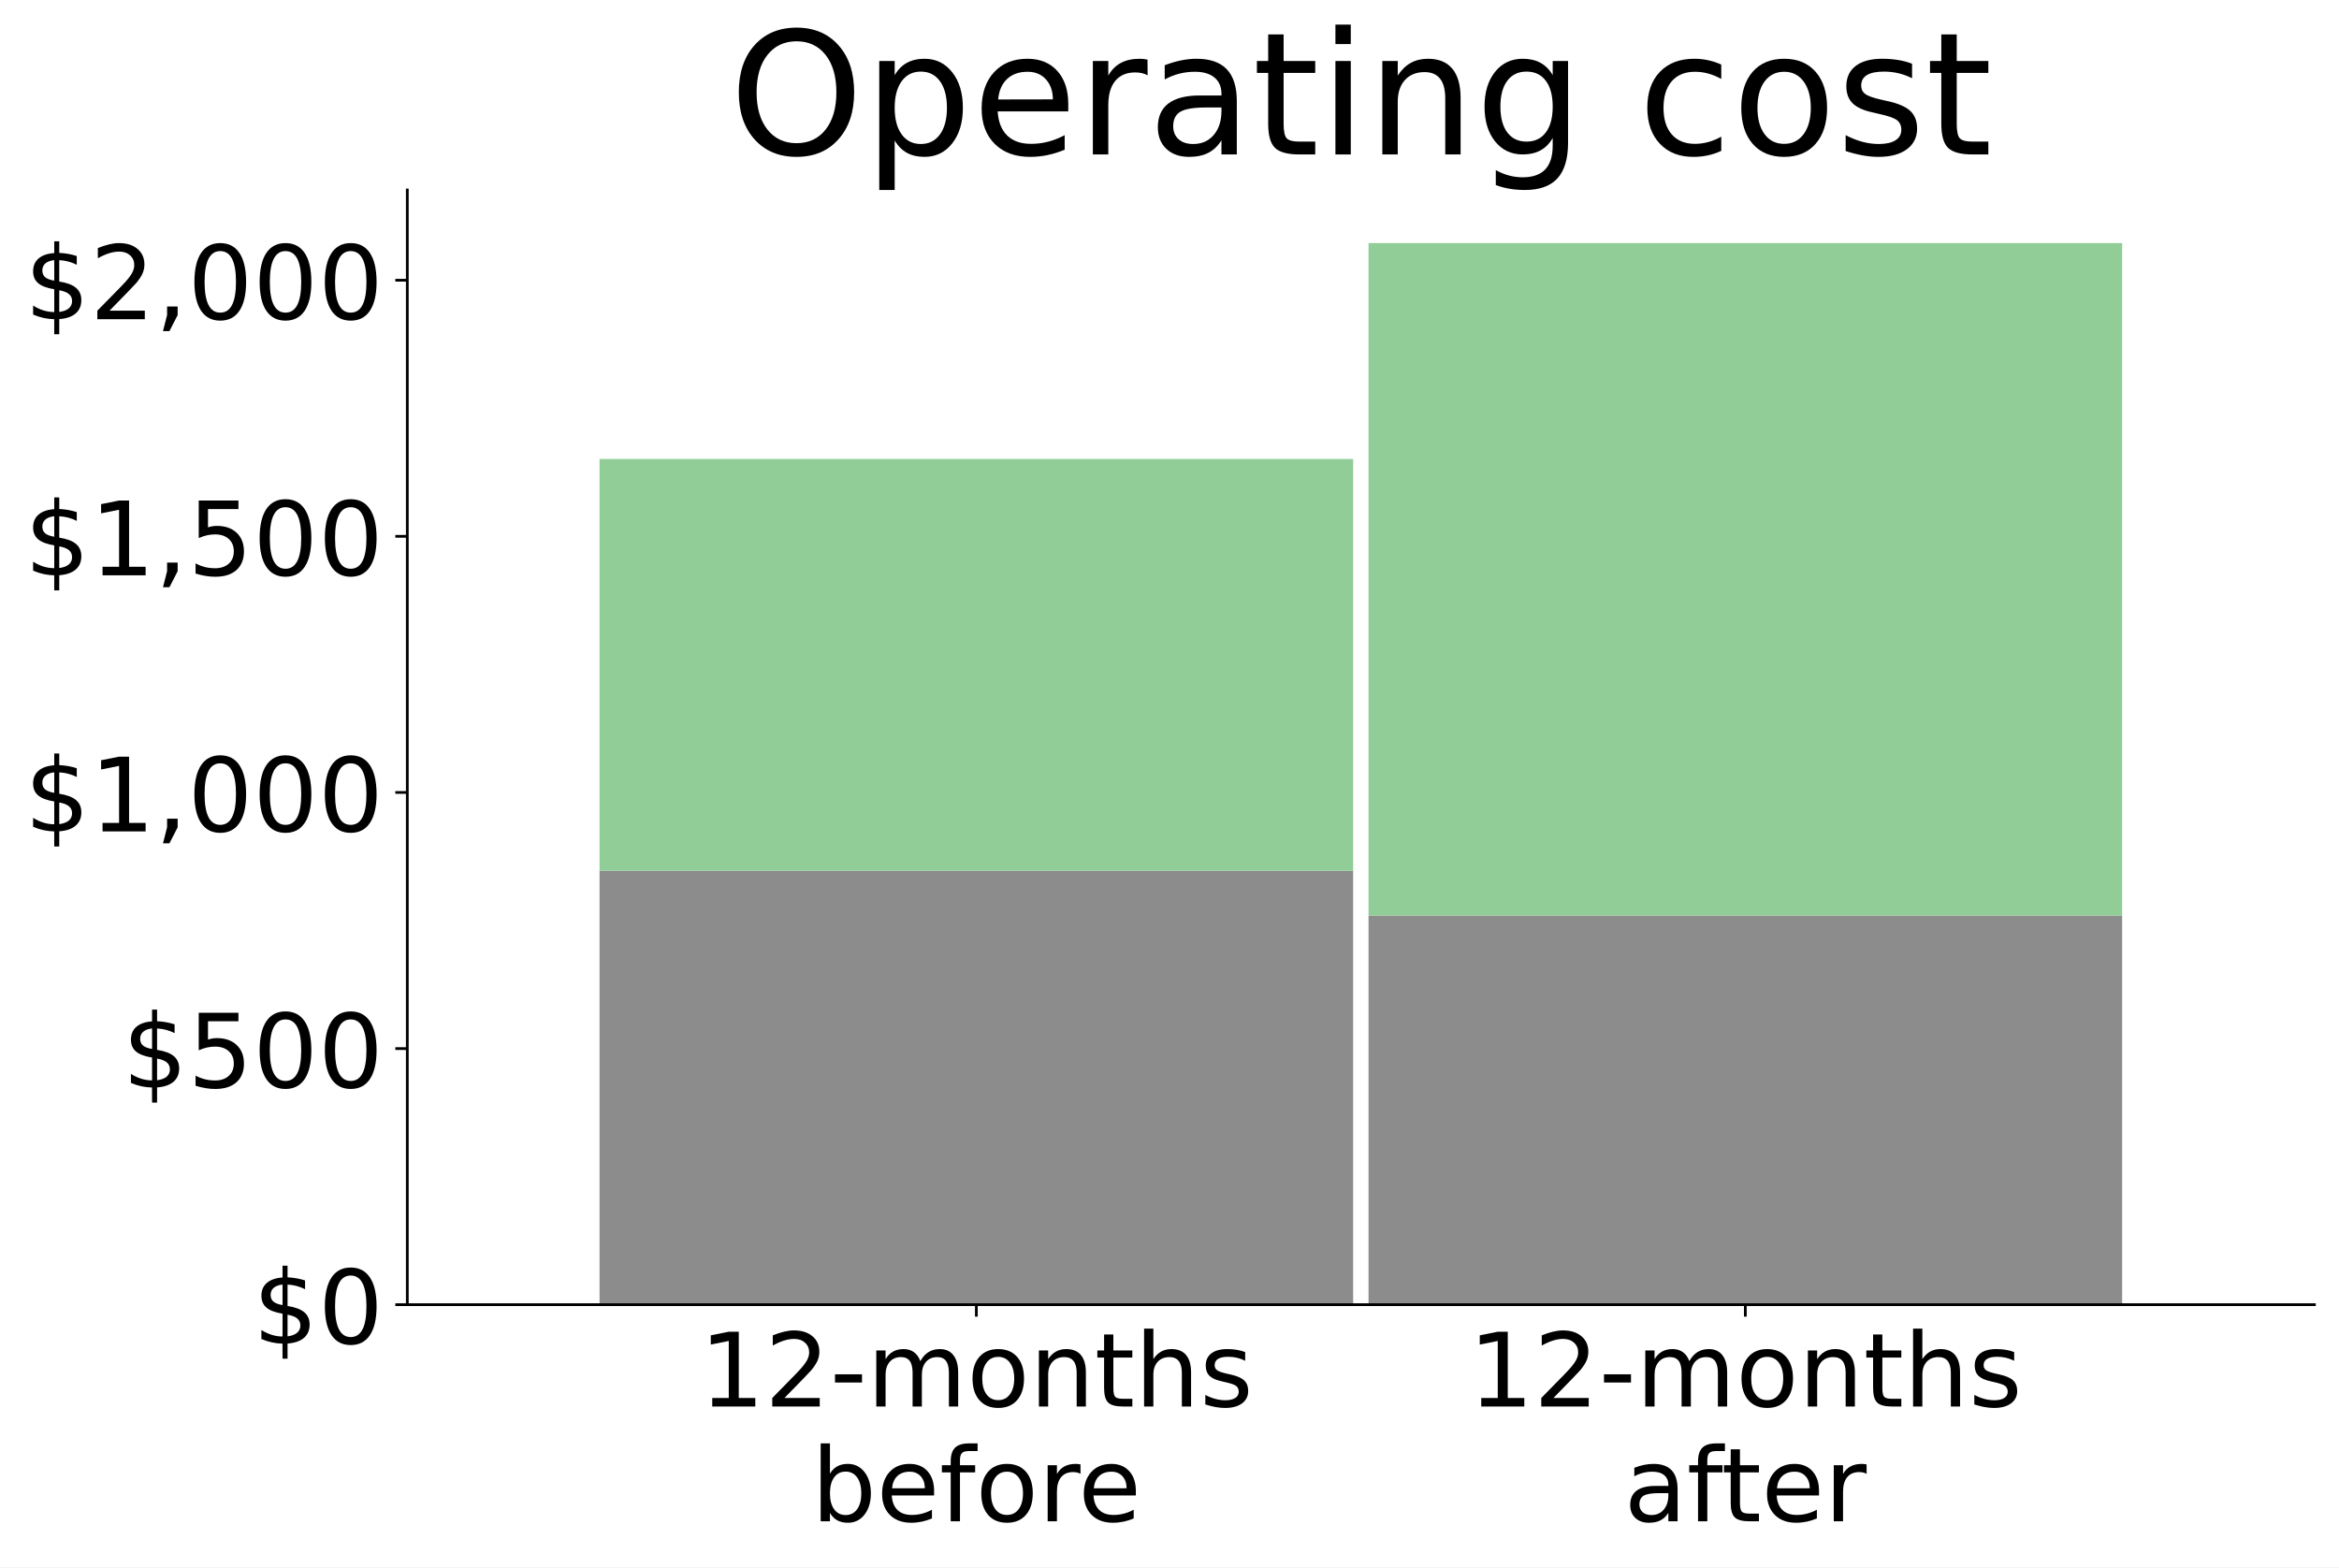
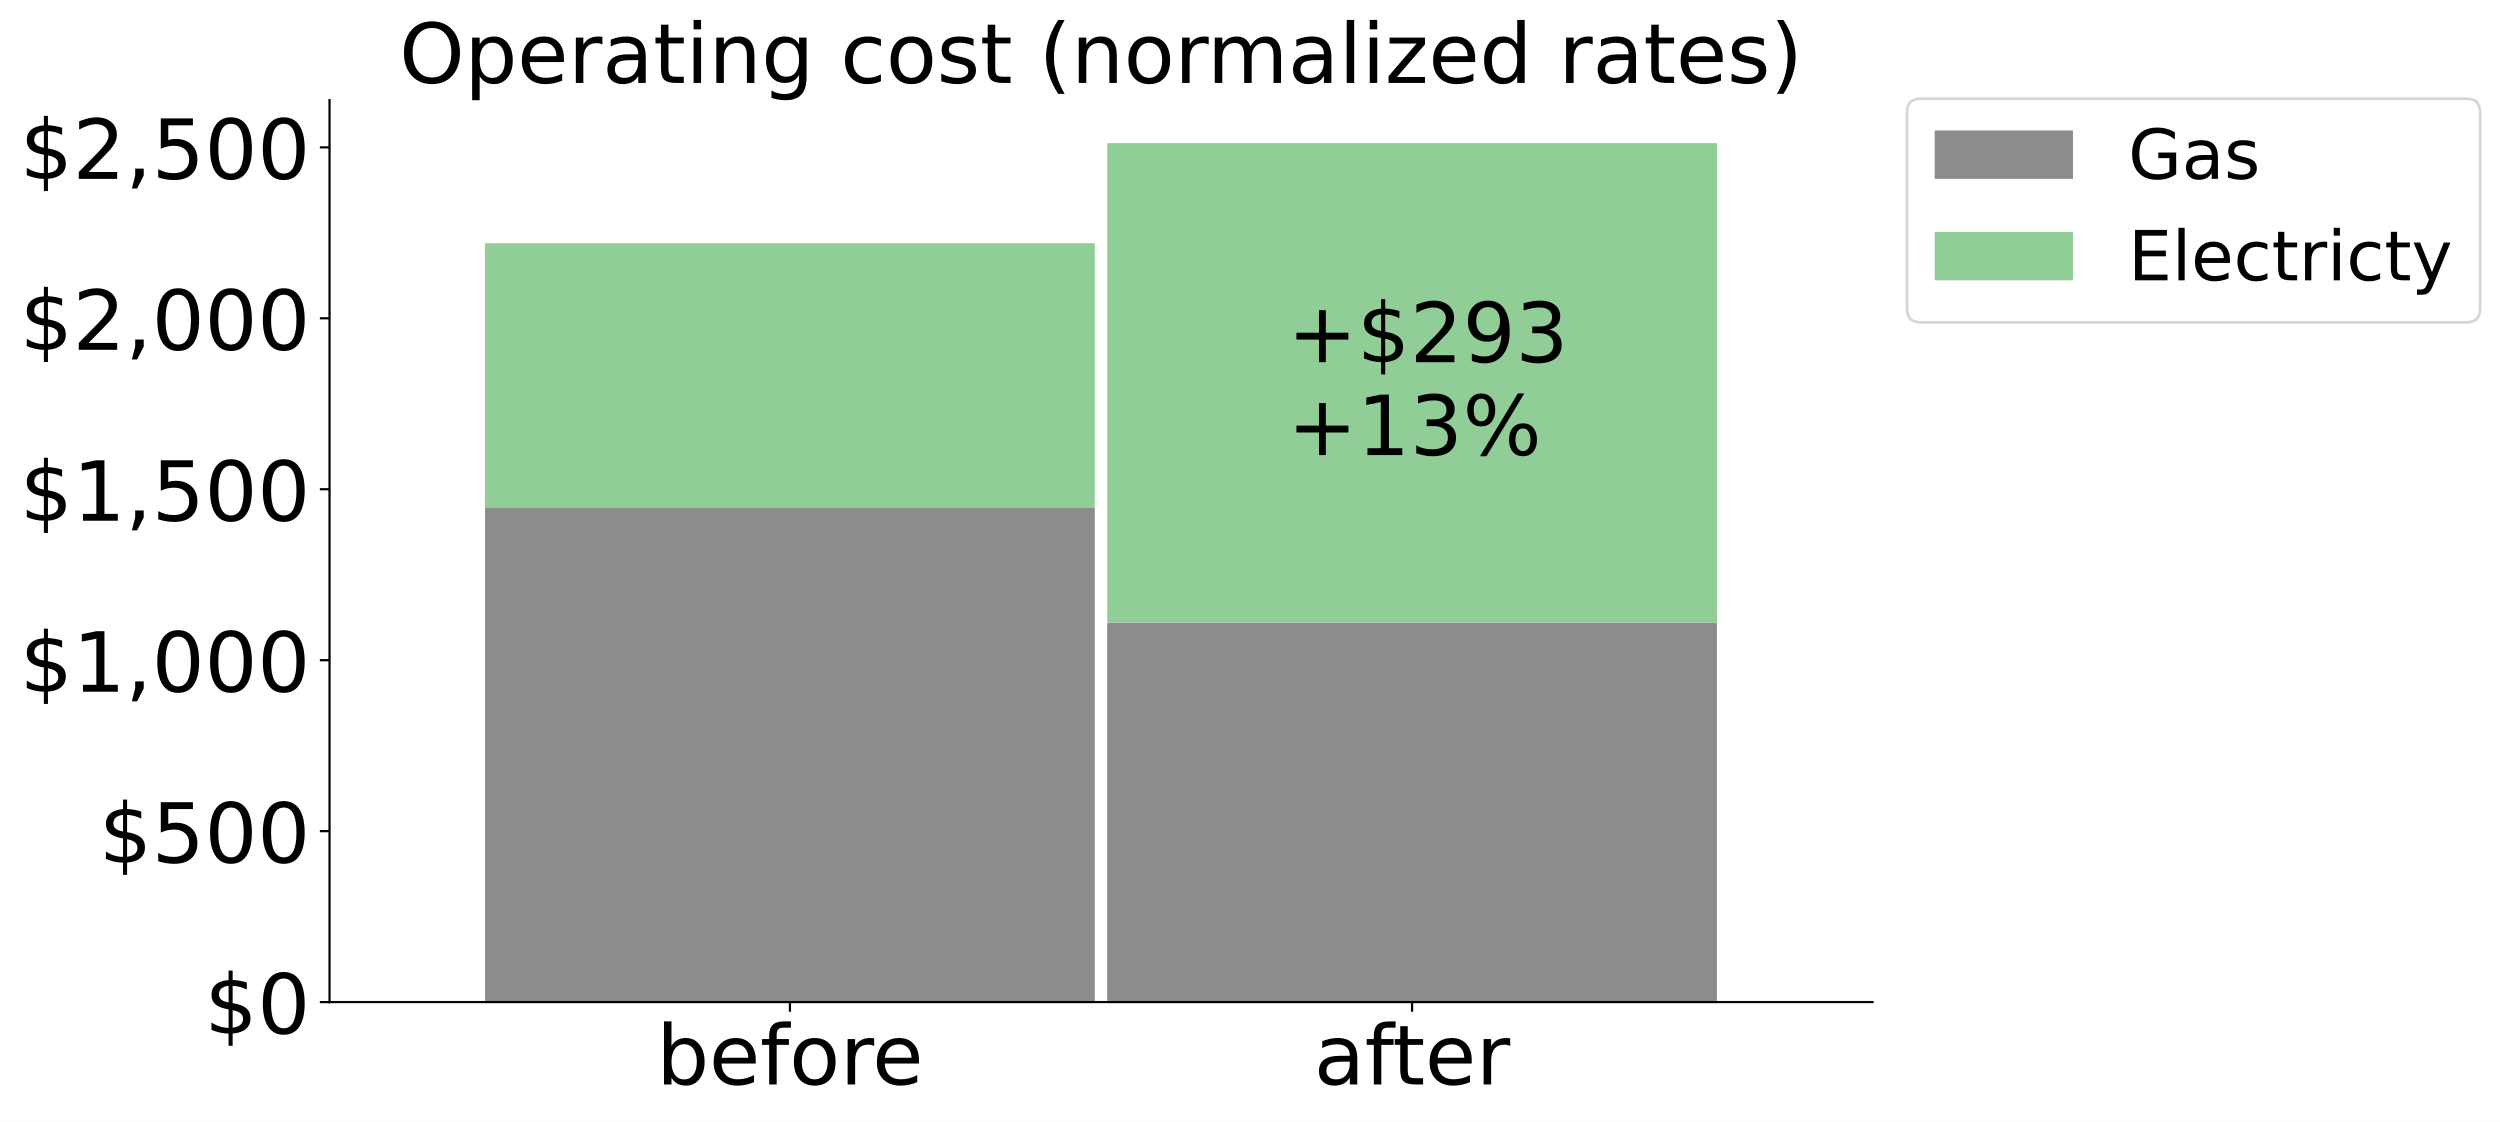
- <svg xmlns="http://www.w3.org/2000/svg" xmlns:xlink="http://www.w3.org/1999/xlink" width="684.372pt" height="458.578pt" viewBox="0 0 684.372 458.578" version="1.1">
+ <svg xmlns="http://www.w3.org/2000/svg" xmlns:xlink="http://www.w3.org/1999/xlink" width="904.11pt" height="405.629pt" viewBox="0 0 904.11 405.629" version="1.1">
  <defs>
    <style type="text/css">*{stroke-linejoin: round; stroke-linecap: butt}</style>
  </defs>
  <g id="figure_1">
    <g id="patch_1">
-       <path d="M 0 458.578  L 684.372 458.578  L 684.372 0  L 0 0  z " style="fill: #ffffff" />
+       <path d="M 0 405.629  L 904.11 405.629  L 904.11 0  L 0 0  z " style="fill: #ffffff" />
    </g>
    <g id="axes_1">
      <g id="patch_2">
-         <path d="M 119.172 381.751  L 677.172 381.751  L 677.172 55.591  L 119.172 55.591  z " style="fill: #ffffff" />
+         <path d="M 119.172 362.394  L 677.172 362.394  L 677.172 36.234  L 119.172 36.234  z " style="fill: #ffffff" />
      </g>
      <g id="patch_3">
-         <path d="M 175.422 381.751  L 395.922 381.751  L 395.922 254.802  L 175.422 254.802  z " clip-path="url(#p5cbe6e64ed)" style="fill: #8c8c8c" />
+         <path d="M 175.422 362.394  L 395.922 362.394  L 395.922 183.711  L 175.422 183.711  z " clip-path="url(#p7596f9ae56)" style="fill: #8c8c8c" />
      </g>
      <g id="patch_4">
-         <path d="M 400.422 381.751  L 620.922 381.751  L 620.922 267.896  L 400.422 267.896  z " clip-path="url(#p5cbe6e64ed)" style="fill: #8c8c8c" />
+         <path d="M 400.422 362.394  L 620.922 362.394  L 620.922 225.099  L 400.422 225.099  z " clip-path="url(#p7596f9ae56)" style="fill: #8c8c8c" />
      </g>
      <g id="patch_5">
-         <path d="M 175.422 254.802  L 395.922 254.802  L 395.922 134.298  L 175.422 134.298  z " clip-path="url(#p5cbe6e64ed)" style="fill: #90cd97" />
+         <path d="M 175.422 183.711  L 395.922 183.711  L 395.922 87.958  L 175.422 87.958  z " clip-path="url(#p7596f9ae56)" style="fill: #90cd97" />
      </g>
      <g id="patch_6">
-         <path d="M 400.422 267.896  L 620.922 267.896  L 620.922 71.122  L 400.422 71.122  z " clip-path="url(#p5cbe6e64ed)" style="fill: #90cd97" />
+         <path d="M 400.422 225.099  L 620.922 225.099  L 620.922 51.766  L 400.422 51.766  z " clip-path="url(#p7596f9ae56)" style="fill: #90cd97" />
      </g>
      <g id="matplotlib.axis_1">
        <g id="xtick_1">
          <g id="line2d_1">
            <defs>
-               <path id="mf526d9c5f4" d="M 0 0  L 0 3.5  " style="stroke: #000000; stroke-width: 0.8" />
+               <path id="mc5deb283b5" d="M 0 0  L 0 3.5  " style="stroke: #000000; stroke-width: 0.8" />
            </defs>
            <g>
-               <use xlink:href="#mf526d9c5f4" x="285.672" y="381.751" style="stroke: #000000; stroke-width: 0.8" />
+               <use xlink:href="#mc5deb283b5" x="285.672" y="362.394" style="stroke: #000000; stroke-width: 0.8" />
            </g>
          </g>
          <g id="text_1">
-             <g transform="translate(204.6766 411.5459)scale(0.3 -0.3)">
-               <defs>
-                 <path id="DejaVuSans-31" d="M 794 531  L 1825 531  L 1825 4091  L 703 3866  L 703 4441  L 1819 4666  L 2450 4666  L 2450 531  L 3481 531  L 3481 0  L 794 0  L 794 531  z " transform="scale(0.015625)" />
-                 <path id="DejaVuSans-32" d="M 1228 531  L 3431 531  L 3431 0  L 469 0  L 469 531  Q 828 903 1448 1529  Q 2069 2156 2228 2338  Q 2531 2678 2651 2914  Q 2772 3150 2772 3378  Q 2772 3750 2511 3984  Q 2250 4219 1831 4219  Q 1534 4219 1204 4116  Q 875 4013 500 3803  L 500 4441  Q 881 4594 1212 4672  Q 1544 4750 1819 4750  Q 2544 4750 2975 4387  Q 3406 4025 3406 3419  Q 3406 3131 3298 2873  Q 3191 2616 2906 2266  Q 2828 2175 2409 1742  Q 1991 1309 1228 531  z " transform="scale(0.015625)" />
-                 <path id="DejaVuSans-2d" d="M 313 2009  L 1997 2009  L 1997 1497  L 313 1497  L 313 2009  z " transform="scale(0.015625)" />
-                 <path id="DejaVuSans-6d" d="M 3328 2828  Q 3544 3216 3844 3400  Q 4144 3584 4550 3584  Q 5097 3584 5394 3201  Q 5691 2819 5691 2113  L 5691 0  L 5113 0  L 5113 2094  Q 5113 2597 4934 2840  Q 4756 3084 4391 3084  Q 3944 3084 3684 2787  Q 3425 2491 3425 1978  L 3425 0  L 2847 0  L 2847 2094  Q 2847 2600 2669 2842  Q 2491 3084 2119 3084  Q 1678 3084 1418 2786  Q 1159 2488 1159 1978  L 1159 0  L 581 0  L 581 3500  L 1159 3500  L 1159 2956  Q 1356 3278 1631 3431  Q 1906 3584 2284 3584  Q 2666 3584 2933 3390  Q 3200 3197 3328 2828  z " transform="scale(0.015625)" />
-                 <path id="DejaVuSans-6f" d="M 1959 3097  Q 1497 3097 1228 2736  Q 959 2375 959 1747  Q 959 1119 1226 758  Q 1494 397 1959 397  Q 2419 397 2687 759  Q 2956 1122 2956 1747  Q 2956 2369 2687 2733  Q 2419 3097 1959 3097  z M 1959 3584  Q 2709 3584 3137 3096  Q 3566 2609 3566 1747  Q 3566 888 3137 398  Q 2709 -91 1959 -91  Q 1206 -91 779 398  Q 353 888 353 1747  Q 353 2609 779 3096  Q 1206 3584 1959 3584  z " transform="scale(0.015625)" />
-                 <path id="DejaVuSans-6e" d="M 3513 2113  L 3513 0  L 2938 0  L 2938 2094  Q 2938 2591 2744 2837  Q 2550 3084 2163 3084  Q 1697 3084 1428 2787  Q 1159 2491 1159 1978  L 1159 0  L 581 0  L 581 3500  L 1159 3500  L 1159 2956  Q 1366 3272 1645 3428  Q 1925 3584 2291 3584  Q 2894 3584 3203 3211  Q 3513 2838 3513 2113  z " transform="scale(0.015625)" />
-                 <path id="DejaVuSans-74" d="M 1172 4494  L 1172 3500  L 2356 3500  L 2356 3053  L 1172 3053  L 1172 1153  Q 1172 725 1289 603  Q 1406 481 1766 481  L 2356 481  L 2356 0  L 1766 0  Q 1100 0 847 248  Q 594 497 594 1153  L 594 3053  L 172 3053  L 172 3500  L 594 3500  L 594 4494  L 1172 4494  z " transform="scale(0.015625)" />
-                 <path id="DejaVuSans-68" d="M 3513 2113  L 3513 0  L 2938 0  L 2938 2094  Q 2938 2591 2744 2837  Q 2550 3084 2163 3084  Q 1697 3084 1428 2787  Q 1159 2491 1159 1978  L 1159 0  L 581 0  L 581 4863  L 1159 4863  L 1159 2956  Q 1366 3272 1645 3428  Q 1925 3584 2291 3584  Q 2894 3584 3203 3211  Q 3513 2838 3513 2113  z " transform="scale(0.015625)" />
-                 <path id="DejaVuSans-73" d="M 2834 3397  L 2834 2853  Q 2591 2978 2328 3040  Q 2066 3103 1784 3103  Q 1356 3103 1142 2972  Q 928 2841 928 2578  Q 928 2378 1081 2264  Q 1234 2150 1697 2047  L 1894 2003  Q 2506 1872 2764 1633  Q 3022 1394 3022 966  Q 3022 478 2636 193  Q 2250 -91 1575 -91  Q 1294 -91 989 -36  Q 684 19 347 128  L 347 722  Q 666 556 975 473  Q 1284 391 1588 391  Q 1994 391 2212 530  Q 2431 669 2431 922  Q 2431 1156 2273 1281  Q 2116 1406 1581 1522  L 1381 1569  Q 847 1681 609 1914  Q 372 2147 372 2553  Q 372 3047 722 3315  Q 1072 3584 1716 3584  Q 2034 3584 2315 3537  Q 2597 3491 2834 3397  z " transform="scale(0.015625)" />
-               </defs>
-               <use xlink:href="#DejaVuSans-31" />
-               <use xlink:href="#DejaVuSans-32" x="63.623" />
-               <use xlink:href="#DejaVuSans-2d" x="127.246" />
-               <use xlink:href="#DejaVuSans-6d" x="163.33" />
-               <use xlink:href="#DejaVuSans-6f" x="260.742" />
-               <use xlink:href="#DejaVuSans-6e" x="321.924" />
-               <use xlink:href="#DejaVuSans-74" x="385.303" />
-               <use xlink:href="#DejaVuSans-68" x="424.512" />
-               <use xlink:href="#DejaVuSans-73" x="487.891" />
-             </g>
-             <g transform="translate(237.4023 445.1394)scale(0.3 -0.3)">
+             <g transform="translate(237.4023 392.1897)scale(0.3 -0.3)">
              <defs>
                <path id="DejaVuSans-62" d="M 3116 1747  Q 3116 2381 2855 2742  Q 2594 3103 2138 3103  Q 1681 3103 1420 2742  Q 1159 2381 1159 1747  Q 1159 1113 1420 752  Q 1681 391 2138 391  Q 2594 391 2855 752  Q 3116 1113 3116 1747  z M 1159 2969  Q 1341 3281 1617 3432  Q 1894 3584 2278 3584  Q 2916 3584 3314 3078  Q 3713 2572 3713 1747  Q 3713 922 3314 415  Q 2916 -91 2278 -91  Q 1894 -91 1617 61  Q 1341 213 1159 525  L 1159 0  L 581 0  L 581 4863  L 1159 4863  L 1159 2969  z " transform="scale(0.015625)" />
                <path id="DejaVuSans-65" d="M 3597 1894  L 3597 1613  L 953 1613  Q 991 1019 1311 708  Q 1631 397 2203 397  Q 2534 397 2845 478  Q 3156 559 3463 722  L 3463 178  Q 3153 47 2828 -22  Q 2503 -91 2169 -91  Q 1331 -91 842 396  Q 353 884 353 1716  Q 353 2575 817 3079  Q 1281 3584 2069 3584  Q 2775 3584 3186 3129  Q 3597 2675 3597 1894  z M 3022 2063  Q 3016 2534 2758 2815  Q 2500 3097 2075 3097  Q 1594 3097 1305 2825  Q 1016 2553 972 2059  L 3022 2063  z " transform="scale(0.015625)" />
                <path id="DejaVuSans-66" d="M 2375 4863  L 2375 4384  L 1825 4384  Q 1516 4384 1395 4259  Q 1275 4134 1275 3809  L 1275 3500  L 2222 3500  L 2222 3053  L 1275 3053  L 1275 0  L 697 0  L 697 3053  L 147 3053  L 147 3500  L 697 3500  L 697 3744  Q 697 4328 969 4595  Q 1241 4863 1831 4863  L 2375 4863  z " transform="scale(0.015625)" />
+                 <path id="DejaVuSans-6f" d="M 1959 3097  Q 1497 3097 1228 2736  Q 959 2375 959 1747  Q 959 1119 1226 758  Q 1494 397 1959 397  Q 2419 397 2687 759  Q 2956 1122 2956 1747  Q 2956 2369 2687 2733  Q 2419 3097 1959 3097  z M 1959 3584  Q 2709 3584 3137 3096  Q 3566 2609 3566 1747  Q 3566 888 3137 398  Q 2709 -91 1959 -91  Q 1206 -91 779 398  Q 353 888 353 1747  Q 353 2609 779 3096  Q 1206 3584 1959 3584  z " transform="scale(0.015625)" />
                <path id="DejaVuSans-72" d="M 2631 2963  Q 2534 3019 2420 3045  Q 2306 3072 2169 3072  Q 1681 3072 1420 2755  Q 1159 2438 1159 1844  L 1159 0  L 581 0  L 581 3500  L 1159 3500  L 1159 2956  Q 1341 3275 1631 3429  Q 1922 3584 2338 3584  Q 2397 3584 2469 3576  Q 2541 3569 2628 3553  L 2631 2963  z " transform="scale(0.015625)" />
              </defs>
              <use xlink:href="#DejaVuSans-62" />
              <use xlink:href="#DejaVuSans-65" x="63.477" />
              <use xlink:href="#DejaVuSans-66" x="125" />
              <use xlink:href="#DejaVuSans-6f" x="160.205" />
              <use xlink:href="#DejaVuSans-72" x="221.387" />
              <use xlink:href="#DejaVuSans-65" x="260.25" />
            </g>
          </g>
        </g>
        <g id="xtick_2">
          <g id="line2d_2">
            <g>
-               <use xlink:href="#mf526d9c5f4" x="510.672" y="381.751" style="stroke: #000000; stroke-width: 0.8" />
+               <use xlink:href="#mc5deb283b5" x="510.672" y="362.394" style="stroke: #000000; stroke-width: 0.8" />
            </g>
          </g>
          <g id="text_2">
-             <g transform="translate(429.6766 411.5459)scale(0.3 -0.3)">
-               <use xlink:href="#DejaVuSans-31" />
-               <use xlink:href="#DejaVuSans-32" x="63.623" />
-               <use xlink:href="#DejaVuSans-2d" x="127.246" />
-               <use xlink:href="#DejaVuSans-6d" x="163.33" />
-               <use xlink:href="#DejaVuSans-6f" x="260.742" />
-               <use xlink:href="#DejaVuSans-6e" x="321.924" />
-               <use xlink:href="#DejaVuSans-74" x="385.303" />
-               <use xlink:href="#DejaVuSans-68" x="424.512" />
-               <use xlink:href="#DejaVuSans-73" x="487.891" />
-             </g>
-             <g transform="translate(475.1852 445.1394)scale(0.3 -0.3)">
+             <g transform="translate(475.1852 392.1897)scale(0.3 -0.3)">
              <defs>
                <path id="DejaVuSans-61" d="M 2194 1759  Q 1497 1759 1228 1600  Q 959 1441 959 1056  Q 959 750 1161 570  Q 1363 391 1709 391  Q 2188 391 2477 730  Q 2766 1069 2766 1631  L 2766 1759  L 2194 1759  z M 3341 1997  L 3341 0  L 2766 0  L 2766 531  Q 2569 213 2275 61  Q 1981 -91 1556 -91  Q 1019 -91 701 211  Q 384 513 384 1019  Q 384 1609 779 1909  Q 1175 2209 1959 2209  L 2766 2209  L 2766 2266  Q 2766 2663 2505 2880  Q 2244 3097 1772 3097  Q 1472 3097 1187 3025  Q 903 2953 641 2809  L 641 3341  Q 956 3463 1253 3523  Q 1550 3584 1831 3584  Q 2591 3584 2966 3190  Q 3341 2797 3341 1997  z " transform="scale(0.015625)" />
+                 <path id="DejaVuSans-74" d="M 1172 4494  L 1172 3500  L 2356 3500  L 2356 3053  L 1172 3053  L 1172 1153  Q 1172 725 1289 603  Q 1406 481 1766 481  L 2356 481  L 2356 0  L 1766 0  Q 1100 0 847 248  Q 594 497 594 1153  L 594 3053  L 172 3053  L 172 3500  L 594 3500  L 594 4494  L 1172 4494  z " transform="scale(0.015625)" />
              </defs>
              <use xlink:href="#DejaVuSans-61" />
              <use xlink:href="#DejaVuSans-66" x="61.279" />
              <use xlink:href="#DejaVuSans-74" x="94.734" />
              <use xlink:href="#DejaVuSans-65" x="133.943" />
              <use xlink:href="#DejaVuSans-72" x="195.467" />
            </g>
          </g>
        </g>
      </g>
      <g id="matplotlib.axis_2">
        <g id="ytick_1">
          <g id="line2d_3">
            <defs>
-               <path id="m9268131080" d="M 0 0  L -3.5 0  " style="stroke: #000000; stroke-width: 0.8" />
+               <path id="me809fb7a3c" d="M 0 0  L -3.5 0  " style="stroke: #000000; stroke-width: 0.8" />
            </defs>
            <g>
-               <use xlink:href="#m9268131080" x="119.172" y="381.751" style="stroke: #000000; stroke-width: 0.8" />
+               <use xlink:href="#me809fb7a3c" x="119.172" y="362.394" style="stroke: #000000; stroke-width: 0.8" />
            </g>
          </g>
          <g id="text_3">
-             <g transform="translate(73.99688 393.1483)scale(0.3 -0.3)">
+             <g transform="translate(73.99688 373.792)scale(0.3 -0.3)">
              <defs>
                <path id="DejaVuSans-24" d="M 2163 -941  L 1850 -941  L 1847 0  Q 1519 6 1191 76  Q 863 147 531 288  L 531 850  Q 850 650 1176 548  Q 1503 447 1850 444  L 1850 1869  Q 1159 1981 845 2250  Q 531 2519 531 2988  Q 531 3497 872 3790  Q 1213 4084 1850 4128  L 1850 4863  L 2163 4863  L 2163 4138  Q 2453 4125 2725 4076  Q 2997 4028 3256 3944  L 3256 3397  Q 2997 3528 2723 3600  Q 2450 3672 2163 3684  L 2163 2350  Q 2872 2241 3206 1959  Q 3541 1678 3541 1191  Q 3541 663 3186 358  Q 2831 53 2163 6  L 2163 -941  z M 1850 2406  L 1850 3688  Q 1488 3647 1297 3481  Q 1106 3316 1106 3041  Q 1106 2772 1282 2622  Q 1459 2472 1850 2406  z M 2163 1806  L 2163 453  Q 2559 506 2761 678  Q 2963 850 2963 1131  Q 2963 1406 2770 1568  Q 2578 1731 2163 1806  z " transform="scale(0.015625)" />
                <path id="DejaVuSans-30" d="M 2034 4250  Q 1547 4250 1301 3770  Q 1056 3291 1056 2328  Q 1056 1369 1301 889  Q 1547 409 2034 409  Q 2525 409 2770 889  Q 3016 1369 3016 2328  Q 3016 3291 2770 3770  Q 2525 4250 2034 4250  z M 2034 4750  Q 2819 4750 3233 4129  Q 3647 3509 3647 2328  Q 3647 1150 3233 529  Q 2819 -91 2034 -91  Q 1250 -91 836 529  Q 422 1150 422 2328  Q 422 3509 836 4129  Q 1250 4750 2034 4750  z " transform="scale(0.015625)" />
              </defs>
              <use xlink:href="#DejaVuSans-24" />
              <use xlink:href="#DejaVuSans-30" x="63.623" />
            </g>
          </g>
        </g>
        <g id="ytick_2">
          <g id="line2d_4">
            <g>
-               <use xlink:href="#m9268131080" x="119.172" y="306.813" style="stroke: #000000; stroke-width: 0.8" />
+               <use xlink:href="#me809fb7a3c" x="119.172" y="300.574" style="stroke: #000000; stroke-width: 0.8" />
            </g>
          </g>
          <g id="text_4">
-             <g transform="translate(35.82187 318.2102)scale(0.3 -0.3)">
+             <g transform="translate(35.82187 311.9721)scale(0.3 -0.3)">
              <defs>
                <path id="DejaVuSans-35" d="M 691 4666  L 3169 4666  L 3169 4134  L 1269 4134  L 1269 2991  Q 1406 3038 1543 3061  Q 1681 3084 1819 3084  Q 2600 3084 3056 2656  Q 3513 2228 3513 1497  Q 3513 744 3044 326  Q 2575 -91 1722 -91  Q 1428 -91 1123 -41  Q 819 9 494 109  L 494 744  Q 775 591 1075 516  Q 1375 441 1709 441  Q 2250 441 2565 725  Q 2881 1009 2881 1497  Q 2881 1984 2565 2268  Q 2250 2553 1709 2553  Q 1456 2553 1204 2497  Q 953 2441 691 2322  L 691 4666  z " transform="scale(0.015625)" />
              </defs>
              <use xlink:href="#DejaVuSans-24" />
              <use xlink:href="#DejaVuSans-35" x="63.623" />
              <use xlink:href="#DejaVuSans-30" x="127.246" />
              <use xlink:href="#DejaVuSans-30" x="190.869" />
            </g>
          </g>
        </g>
        <g id="ytick_3">
          <g id="line2d_5">
            <g>
-               <use xlink:href="#m9268131080" x="119.172" y="231.874" style="stroke: #000000; stroke-width: 0.8" />
+               <use xlink:href="#me809fb7a3c" x="119.172" y="238.755" style="stroke: #000000; stroke-width: 0.8" />
            </g>
          </g>
          <g id="text_5">
-             <g transform="translate(7.2 243.2721)scale(0.3 -0.3)">
-               <defs>
+             <g transform="translate(7.2 250.1522)scale(0.3 -0.3)">
+               <defs>
+                 <path id="DejaVuSans-31" d="M 794 531  L 1825 531  L 1825 4091  L 703 3866  L 703 4441  L 1819 4666  L 2450 4666  L 2450 531  L 3481 531  L 3481 0  L 794 0  L 794 531  z " transform="scale(0.015625)" />
                <path id="DejaVuSans-2c" d="M 750 794  L 1409 794  L 1409 256  L 897 -744  L 494 -744  L 750 256  L 750 794  z " transform="scale(0.015625)" />
              </defs>
              <use xlink:href="#DejaVuSans-24" />
              <use xlink:href="#DejaVuSans-31" x="63.623" />
              <use xlink:href="#DejaVuSans-2c" x="127.246" />
              <use xlink:href="#DejaVuSans-30" x="159.033" />
              <use xlink:href="#DejaVuSans-30" x="222.656" />
              <use xlink:href="#DejaVuSans-30" x="286.279" />
            </g>
          </g>
        </g>
        <g id="ytick_4">
          <g id="line2d_6">
            <g>
-               <use xlink:href="#m9268131080" x="119.172" y="156.936" style="stroke: #000000; stroke-width: 0.8" />
+               <use xlink:href="#me809fb7a3c" x="119.172" y="176.935" style="stroke: #000000; stroke-width: 0.8" />
            </g>
          </g>
          <g id="text_6">
-             <g transform="translate(7.2 168.334)scale(0.3 -0.3)">
+             <g transform="translate(7.2 188.3323)scale(0.3 -0.3)">
              <use xlink:href="#DejaVuSans-24" />
              <use xlink:href="#DejaVuSans-31" x="63.623" />
              <use xlink:href="#DejaVuSans-2c" x="127.246" />
              <use xlink:href="#DejaVuSans-35" x="159.033" />
              <use xlink:href="#DejaVuSans-30" x="222.656" />
              <use xlink:href="#DejaVuSans-30" x="286.279" />
            </g>
          </g>
        </g>
        <g id="ytick_5">
          <g id="line2d_7">
            <g>
-               <use xlink:href="#m9268131080" x="119.172" y="81.998" style="stroke: #000000; stroke-width: 0.8" />
+               <use xlink:href="#me809fb7a3c" x="119.172" y="115.115" style="stroke: #000000; stroke-width: 0.8" />
            </g>
          </g>
          <g id="text_7">
-             <g transform="translate(7.2 93.39587)scale(0.3 -0.3)">
+             <g transform="translate(7.2 126.5124)scale(0.3 -0.3)">
+               <defs>
+                 <path id="DejaVuSans-32" d="M 1228 531  L 3431 531  L 3431 0  L 469 0  L 469 531  Q 828 903 1448 1529  Q 2069 2156 2228 2338  Q 2531 2678 2651 2914  Q 2772 3150 2772 3378  Q 2772 3750 2511 3984  Q 2250 4219 1831 4219  Q 1534 4219 1204 4116  Q 875 4013 500 3803  L 500 4441  Q 881 4594 1212 4672  Q 1544 4750 1819 4750  Q 2544 4750 2975 4387  Q 3406 4025 3406 3419  Q 3406 3131 3298 2873  Q 3191 2616 2906 2266  Q 2828 2175 2409 1742  Q 1991 1309 1228 531  z " transform="scale(0.015625)" />
+               </defs>
              <use xlink:href="#DejaVuSans-24" />
              <use xlink:href="#DejaVuSans-32" x="63.623" />
              <use xlink:href="#DejaVuSans-2c" x="127.246" />
              <use xlink:href="#DejaVuSans-30" x="159.033" />
              <use xlink:href="#DejaVuSans-30" x="222.656" />
              <use xlink:href="#DejaVuSans-30" x="286.279" />
            </g>
          </g>
        </g>
+         <g id="ytick_6">
+           <g id="line2d_8">
+             <g>
+               <use xlink:href="#me809fb7a3c" x="119.172" y="53.295" style="stroke: #000000; stroke-width: 0.8" />
+             </g>
+           </g>
+           <g id="text_8">
+             <g transform="translate(7.2 64.69255)scale(0.3 -0.3)">
+               <use xlink:href="#DejaVuSans-24" />
+               <use xlink:href="#DejaVuSans-32" x="63.623" />
+               <use xlink:href="#DejaVuSans-2c" x="127.246" />
+               <use xlink:href="#DejaVuSans-35" x="159.033" />
+               <use xlink:href="#DejaVuSans-30" x="222.656" />
+               <use xlink:href="#DejaVuSans-30" x="286.279" />
+             </g>
+           </g>
+         </g>
      </g>
      <g id="patch_7">
-         <path d="M 119.172 381.751  L 119.172 55.591  " style="fill: none; stroke: #000000; stroke-width: 0.8; stroke-linejoin: miter; stroke-linecap: square" />
+         <path d="M 119.172 362.394  L 119.172 36.234  " style="fill: none; stroke: #000000; stroke-width: 0.8; stroke-linejoin: miter; stroke-linecap: square" />
      </g>
      <g id="patch_8">
-         <path d="M 119.172 381.751  L 677.172 381.751  " style="fill: none; stroke: #000000; stroke-width: 0.8; stroke-linejoin: miter; stroke-linecap: square" />
-       </g>
-       <g id="text_8">
-         <g transform="translate(213.3672 45.19219)scale(0.5 -0.5)">
+         <path d="M 119.172 362.394  L 677.172 362.394  " style="fill: none; stroke: #000000; stroke-width: 0.8; stroke-linejoin: miter; stroke-linecap: square" />
+       </g>
+       <g id="text_9">
+         <g transform="translate(465.6719 130.9773)scale(0.3 -0.3)">
+           <defs>
+             <path id="DejaVuSans-2b" d="M 2944 4013  L 2944 2272  L 4684 2272  L 4684 1741  L 2944 1741  L 2944 0  L 2419 0  L 2419 1741  L 678 1741  L 678 2272  L 2419 2272  L 2419 4013  L 2944 4013  z " transform="scale(0.015625)" />
+             <path id="DejaVuSans-39" d="M 703 97  L 703 672  Q 941 559 1184 500  Q 1428 441 1663 441  Q 2288 441 2617 861  Q 2947 1281 2994 2138  Q 2813 1869 2534 1725  Q 2256 1581 1919 1581  Q 1219 1581 811 2004  Q 403 2428 403 3163  Q 403 3881 828 4315  Q 1253 4750 1959 4750  Q 2769 4750 3195 4129  Q 3622 3509 3622 2328  Q 3622 1225 3098 567  Q 2575 -91 1691 -91  Q 1453 -91 1209 -44  Q 966 3 703 97  z M 1959 2075  Q 2384 2075 2632 2365  Q 2881 2656 2881 3163  Q 2881 3666 2632 3958  Q 2384 4250 1959 4250  Q 1534 4250 1286 3958  Q 1038 3666 1038 3163  Q 1038 2656 1286 2365  Q 1534 2075 1959 2075  z " transform="scale(0.015625)" />
+             <path id="DejaVuSans-33" d="M 2597 2516  Q 3050 2419 3304 2112  Q 3559 1806 3559 1356  Q 3559 666 3084 287  Q 2609 -91 1734 -91  Q 1441 -91 1130 -33  Q 819 25 488 141  L 488 750  Q 750 597 1062 519  Q 1375 441 1716 441  Q 2309 441 2620 675  Q 2931 909 2931 1356  Q 2931 1769 2642 2001  Q 2353 2234 1838 2234  L 1294 2234  L 1294 2753  L 1863 2753  Q 2328 2753 2575 2939  Q 2822 3125 2822 3475  Q 2822 3834 2567 4026  Q 2313 4219 1838 4219  Q 1578 4219 1281 4162  Q 984 4106 628 3988  L 628 4550  Q 988 4650 1302 4700  Q 1616 4750 1894 4750  Q 2613 4750 3031 4423  Q 3450 4097 3450 3541  Q 3450 3153 3228 2886  Q 3006 2619 2597 2516  z " transform="scale(0.015625)" />
+           </defs>
+           <use xlink:href="#DejaVuSans-2b" />
+           <use xlink:href="#DejaVuSans-24" x="83.789" />
+           <use xlink:href="#DejaVuSans-32" x="147.412" />
+           <use xlink:href="#DejaVuSans-39" x="211.035" />
+           <use xlink:href="#DejaVuSans-33" x="274.658" />
+         </g>
+         <g transform="translate(465.6719 164.5707)scale(0.3 -0.3)">
+           <defs>
+             <path id="DejaVuSans-25" d="M 4653 2053  Q 4381 2053 4226 1822  Q 4072 1591 4072 1178  Q 4072 772 4226 539  Q 4381 306 4653 306  Q 4919 306 5073 539  Q 5228 772 5228 1178  Q 5228 1588 5073 1820  Q 4919 2053 4653 2053  z M 4653 2450  Q 5147 2450 5437 2106  Q 5728 1763 5728 1178  Q 5728 594 5436 251  Q 5144 -91 4653 -91  Q 4153 -91 3862 251  Q 3572 594 3572 1178  Q 3572 1766 3864 2108  Q 4156 2450 4653 2450  z M 1428 4353  Q 1159 4353 1004 4120  Q 850 3888 850 3481  Q 850 3069 1003 2837  Q 1156 2606 1428 2606  Q 1700 2606 1854 2837  Q 2009 3069 2009 3481  Q 2009 3884 1853 4118  Q 1697 4353 1428 4353  z M 4250 4750  L 4750 4750  L 1831 -91  L 1331 -91  L 4250 4750  z M 1428 4750  Q 1922 4750 2215 4408  Q 2509 4066 2509 3481  Q 2509 2891 2217 2550  Q 1925 2209 1428 2209  Q 931 2209 642 2551  Q 353 2894 353 3481  Q 353 4063 643 4406  Q 934 4750 1428 4750  z " transform="scale(0.015625)" />
+           </defs>
+           <use xlink:href="#DejaVuSans-2b" />
+           <use xlink:href="#DejaVuSans-31" x="83.789" />
+           <use xlink:href="#DejaVuSans-33" x="147.412" />
+           <use xlink:href="#DejaVuSans-25" x="211.035" />
+         </g>
+       </g>
+       <g id="text_10">
+         <g transform="translate(144.4164 29.99531)scale(0.3 -0.3)">
          <defs>
            <path id="DejaVuSans-4f" d="M 2522 4238  Q 1834 4238 1429 3725  Q 1025 3213 1025 2328  Q 1025 1447 1429 934  Q 1834 422 2522 422  Q 3209 422 3611 934  Q 4013 1447 4013 2328  Q 4013 3213 3611 3725  Q 3209 4238 2522 4238  z M 2522 4750  Q 3503 4750 4090 4092  Q 4678 3434 4678 2328  Q 4678 1225 4090 567  Q 3503 -91 2522 -91  Q 1538 -91 948 565  Q 359 1222 359 2328  Q 359 3434 948 4092  Q 1538 4750 2522 4750  z " transform="scale(0.015625)" />
            <path id="DejaVuSans-70" d="M 1159 525  L 1159 -1331  L 581 -1331  L 581 3500  L 1159 3500  L 1159 2969  Q 1341 3281 1617 3432  Q 1894 3584 2278 3584  Q 2916 3584 3314 3078  Q 3713 2572 3713 1747  Q 3713 922 3314 415  Q 2916 -91 2278 -91  Q 1894 -91 1617 61  Q 1341 213 1159 525  z M 3116 1747  Q 3116 2381 2855 2742  Q 2594 3103 2138 3103  Q 1681 3103 1420 2742  Q 1159 2381 1159 1747  Q 1159 1113 1420 752  Q 1681 391 2138 391  Q 2594 391 2855 752  Q 3116 1113 3116 1747  z " transform="scale(0.015625)" />
            <path id="DejaVuSans-69" d="M 603 3500  L 1178 3500  L 1178 0  L 603 0  L 603 3500  z M 603 4863  L 1178 4863  L 1178 4134  L 603 4134  L 603 4863  z " transform="scale(0.015625)" />
+             <path id="DejaVuSans-6e" d="M 3513 2113  L 3513 0  L 2938 0  L 2938 2094  Q 2938 2591 2744 2837  Q 2550 3084 2163 3084  Q 1697 3084 1428 2787  Q 1159 2491 1159 1978  L 1159 0  L 581 0  L 581 3500  L 1159 3500  L 1159 2956  Q 1366 3272 1645 3428  Q 1925 3584 2291 3584  Q 2894 3584 3203 3211  Q 3513 2838 3513 2113  z " transform="scale(0.015625)" />
            <path id="DejaVuSans-67" d="M 2906 1791  Q 2906 2416 2648 2759  Q 2391 3103 1925 3103  Q 1463 3103 1205 2759  Q 947 2416 947 1791  Q 947 1169 1205 825  Q 1463 481 1925 481  Q 2391 481 2648 825  Q 2906 1169 2906 1791  z M 3481 434  Q 3481 -459 3084 -895  Q 2688 -1331 1869 -1331  Q 1566 -1331 1297 -1286  Q 1028 -1241 775 -1147  L 775 -588  Q 1028 -725 1275 -790  Q 1522 -856 1778 -856  Q 2344 -856 2625 -561  Q 2906 -266 2906 331  L 2906 616  Q 2728 306 2450 153  Q 2172 0 1784 0  Q 1141 0 747 490  Q 353 981 353 1791  Q 353 2603 747 3093  Q 1141 3584 1784 3584  Q 2172 3584 2450 3431  Q 2728 3278 2906 2969  L 2906 3500  L 3481 3500  L 3481 434  z " transform="scale(0.015625)" />
            <path id="DejaVuSans-20" transform="scale(0.015625)" />
            <path id="DejaVuSans-63" d="M 3122 3366  L 3122 2828  Q 2878 2963 2633 3030  Q 2388 3097 2138 3097  Q 1578 3097 1268 2742  Q 959 2388 959 1747  Q 959 1106 1268 751  Q 1578 397 2138 397  Q 2388 397 2633 464  Q 2878 531 3122 666  L 3122 134  Q 2881 22 2623 -34  Q 2366 -91 2075 -91  Q 1284 -91 818 406  Q 353 903 353 1747  Q 353 2603 823 3093  Q 1294 3584 2113 3584  Q 2378 3584 2631 3529  Q 2884 3475 3122 3366  z " transform="scale(0.015625)" />
+             <path id="DejaVuSans-73" d="M 2834 3397  L 2834 2853  Q 2591 2978 2328 3040  Q 2066 3103 1784 3103  Q 1356 3103 1142 2972  Q 928 2841 928 2578  Q 928 2378 1081 2264  Q 1234 2150 1697 2047  L 1894 2003  Q 2506 1872 2764 1633  Q 3022 1394 3022 966  Q 3022 478 2636 193  Q 2250 -91 1575 -91  Q 1294 -91 989 -36  Q 684 19 347 128  L 347 722  Q 666 556 975 473  Q 1284 391 1588 391  Q 1994 391 2212 530  Q 2431 669 2431 922  Q 2431 1156 2273 1281  Q 2116 1406 1581 1522  L 1381 1569  Q 847 1681 609 1914  Q 372 2147 372 2553  Q 372 3047 722 3315  Q 1072 3584 1716 3584  Q 2034 3584 2315 3537  Q 2597 3491 2834 3397  z " transform="scale(0.015625)" />
+             <path id="DejaVuSans-28" d="M 1984 4856  Q 1566 4138 1362 3434  Q 1159 2731 1159 2009  Q 1159 1288 1364 580  Q 1569 -128 1984 -844  L 1484 -844  Q 1016 -109 783 600  Q 550 1309 550 2009  Q 550 2706 781 3412  Q 1013 4119 1484 4856  L 1984 4856  z " transform="scale(0.015625)" />
+             <path id="DejaVuSans-6d" d="M 3328 2828  Q 3544 3216 3844 3400  Q 4144 3584 4550 3584  Q 5097 3584 5394 3201  Q 5691 2819 5691 2113  L 5691 0  L 5113 0  L 5113 2094  Q 5113 2597 4934 2840  Q 4756 3084 4391 3084  Q 3944 3084 3684 2787  Q 3425 2491 3425 1978  L 3425 0  L 2847 0  L 2847 2094  Q 2847 2600 2669 2842  Q 2491 3084 2119 3084  Q 1678 3084 1418 2786  Q 1159 2488 1159 1978  L 1159 0  L 581 0  L 581 3500  L 1159 3500  L 1159 2956  Q 1356 3278 1631 3431  Q 1906 3584 2284 3584  Q 2666 3584 2933 3390  Q 3200 3197 3328 2828  z " transform="scale(0.015625)" />
+             <path id="DejaVuSans-6c" d="M 603 4863  L 1178 4863  L 1178 0  L 603 0  L 603 4863  z " transform="scale(0.015625)" />
+             <path id="DejaVuSans-7a" d="M 353 3500  L 3084 3500  L 3084 2975  L 922 459  L 3084 459  L 3084 0  L 275 0  L 275 525  L 2438 3041  L 353 3041  L 353 3500  z " transform="scale(0.015625)" />
+             <path id="DejaVuSans-64" d="M 2906 2969  L 2906 4863  L 3481 4863  L 3481 0  L 2906 0  L 2906 525  Q 2725 213 2448 61  Q 2172 -91 1784 -91  Q 1150 -91 751 415  Q 353 922 353 1747  Q 353 2572 751 3078  Q 1150 3584 1784 3584  Q 2172 3584 2448 3432  Q 2725 3281 2906 2969  z M 947 1747  Q 947 1113 1208 752  Q 1469 391 1925 391  Q 2381 391 2643 752  Q 2906 1113 2906 1747  Q 2906 2381 2643 2742  Q 2381 3103 1925 3103  Q 1469 3103 1208 2742  Q 947 2381 947 1747  z " transform="scale(0.015625)" />
+             <path id="DejaVuSans-29" d="M 513 4856  L 1013 4856  Q 1481 4119 1714 3412  Q 1947 2706 1947 2009  Q 1947 1309 1714 600  Q 1481 -109 1013 -844  L 513 -844  Q 928 -128 1133 580  Q 1338 1288 1338 2009  Q 1338 2731 1133 3434  Q 928 4138 513 4856  z " transform="scale(0.015625)" />
          </defs>
          <use xlink:href="#DejaVuSans-4f" />
          <use xlink:href="#DejaVuSans-70" x="78.711" />
          <use xlink:href="#DejaVuSans-65" x="142.188" />
          <use xlink:href="#DejaVuSans-72" x="203.711" />
          <use xlink:href="#DejaVuSans-61" x="244.824" />
          <use xlink:href="#DejaVuSans-74" x="306.104" />
          <use xlink:href="#DejaVuSans-69" x="345.312" />
          <use xlink:href="#DejaVuSans-6e" x="373.096" />
          <use xlink:href="#DejaVuSans-67" x="436.475" />
          <use xlink:href="#DejaVuSans-20" x="499.951" />
          <use xlink:href="#DejaVuSans-63" x="531.738" />
          <use xlink:href="#DejaVuSans-6f" x="586.719" />
          <use xlink:href="#DejaVuSans-73" x="647.9" />
          <use xlink:href="#DejaVuSans-74" x="700" />
+           <use xlink:href="#DejaVuSans-20" x="739.209" />
+           <use xlink:href="#DejaVuSans-28" x="770.996" />
+           <use xlink:href="#DejaVuSans-6e" x="810.01" />
+           <use xlink:href="#DejaVuSans-6f" x="873.389" />
+           <use xlink:href="#DejaVuSans-72" x="934.57" />
+           <use xlink:href="#DejaVuSans-6d" x="973.934" />
+           <use xlink:href="#DejaVuSans-61" x="1071.346" />
+           <use xlink:href="#DejaVuSans-6c" x="1132.625" />
+           <use xlink:href="#DejaVuSans-69" x="1160.408" />
+           <use xlink:href="#DejaVuSans-7a" x="1188.191" />
+           <use xlink:href="#DejaVuSans-65" x="1240.682" />
+           <use xlink:href="#DejaVuSans-64" x="1302.205" />
+           <use xlink:href="#DejaVuSans-20" x="1365.682" />
+           <use xlink:href="#DejaVuSans-72" x="1397.469" />
+           <use xlink:href="#DejaVuSans-61" x="1438.582" />
+           <use xlink:href="#DejaVuSans-74" x="1499.861" />
+           <use xlink:href="#DejaVuSans-65" x="1539.07" />
+           <use xlink:href="#DejaVuSans-73" x="1600.594" />
+           <use xlink:href="#DejaVuSans-29" x="1652.693" />
+         </g>
+       </g>
+       <g id="legend_1">
+         <g id="patch_9">
+           <path d="M 694.672 116.579  L 891.91 116.579  Q 896.91 116.579 896.91 111.579  L 896.91 40.688  Q 896.91 35.688 891.91 35.688  L 694.672 35.688  Q 689.672 35.688 689.672 40.688  L 689.672 111.579  Q 689.672 116.579 694.672 116.579  z " style="fill: #ffffff; opacity: 0.8; stroke: #cccccc; stroke-linejoin: miter" />
+         </g>
+         <g id="patch_10">
+           <path d="M 699.672 64.684  L 749.672 64.684  L 749.672 47.184  L 699.672 47.184  z " style="fill: #8c8c8c" />
+         </g>
+         <g id="text_11">
+           <g transform="translate(769.6719 64.68407)scale(0.25 -0.25)">
+             <defs>
+               <path id="DejaVuSans-47" d="M 3809 666  L 3809 1919  L 2778 1919  L 2778 2438  L 4434 2438  L 4434 434  Q 4069 175 3628 42  Q 3188 -91 2688 -91  Q 1594 -91 976 548  Q 359 1188 359 2328  Q 359 3472 976 4111  Q 1594 4750 2688 4750  Q 3144 4750 3555 4637  Q 3966 4525 4313 4306  L 4313 3634  Q 3963 3931 3569 4081  Q 3175 4231 2741 4231  Q 1884 4231 1454 3753  Q 1025 3275 1025 2328  Q 1025 1384 1454 906  Q 1884 428 2741 428  Q 3075 428 3337 486  Q 3600 544 3809 666  z " transform="scale(0.015625)" />
+             </defs>
+             <use xlink:href="#DejaVuSans-47" />
+             <use xlink:href="#DejaVuSans-61" x="77.49" />
+             <use xlink:href="#DejaVuSans-73" x="138.77" />
+           </g>
+         </g>
+         <g id="patch_11">
+           <path d="M 699.672 101.379  L 749.672 101.379  L 749.672 83.879  L 699.672 83.879  z " style="fill: #90cd97" />
+         </g>
+         <g id="text_12">
+           <g transform="translate(769.6719 101.3794)scale(0.25 -0.25)">
+             <defs>
+               <path id="DejaVuSans-45" d="M 628 4666  L 3578 4666  L 3578 4134  L 1259 4134  L 1259 2753  L 3481 2753  L 3481 2222  L 1259 2222  L 1259 531  L 3634 531  L 3634 0  L 628 0  L 628 4666  z " transform="scale(0.015625)" />
+               <path id="DejaVuSans-79" d="M 2059 -325  Q 1816 -950 1584 -1140  Q 1353 -1331 966 -1331  L 506 -1331  L 506 -850  L 844 -850  Q 1081 -850 1212 -737  Q 1344 -625 1503 -206  L 1606 56  L 191 3500  L 800 3500  L 1894 763  L 2988 3500  L 3597 3500  L 2059 -325  z " transform="scale(0.015625)" />
+             </defs>
+             <use xlink:href="#DejaVuSans-45" />
+             <use xlink:href="#DejaVuSans-6c" x="63.184" />
+             <use xlink:href="#DejaVuSans-65" x="90.967" />
+             <use xlink:href="#DejaVuSans-63" x="152.49" />
+             <use xlink:href="#DejaVuSans-74" x="207.471" />
+             <use xlink:href="#DejaVuSans-72" x="246.68" />
+             <use xlink:href="#DejaVuSans-69" x="287.793" />
+             <use xlink:href="#DejaVuSans-63" x="315.576" />
+             <use xlink:href="#DejaVuSans-74" x="370.557" />
+             <use xlink:href="#DejaVuSans-79" x="409.766" />
+           </g>
        </g>
      </g>
    </g>
  </g>
  <defs>
-     <clipPath id="p5cbe6e64ed">
-       <rect x="119.172" y="55.591" width="558" height="326.16" />
+     <clipPath id="p7596f9ae56">
+       <rect x="119.172" y="36.234" width="558" height="326.16" />
    </clipPath>
  </defs>
</svg>
